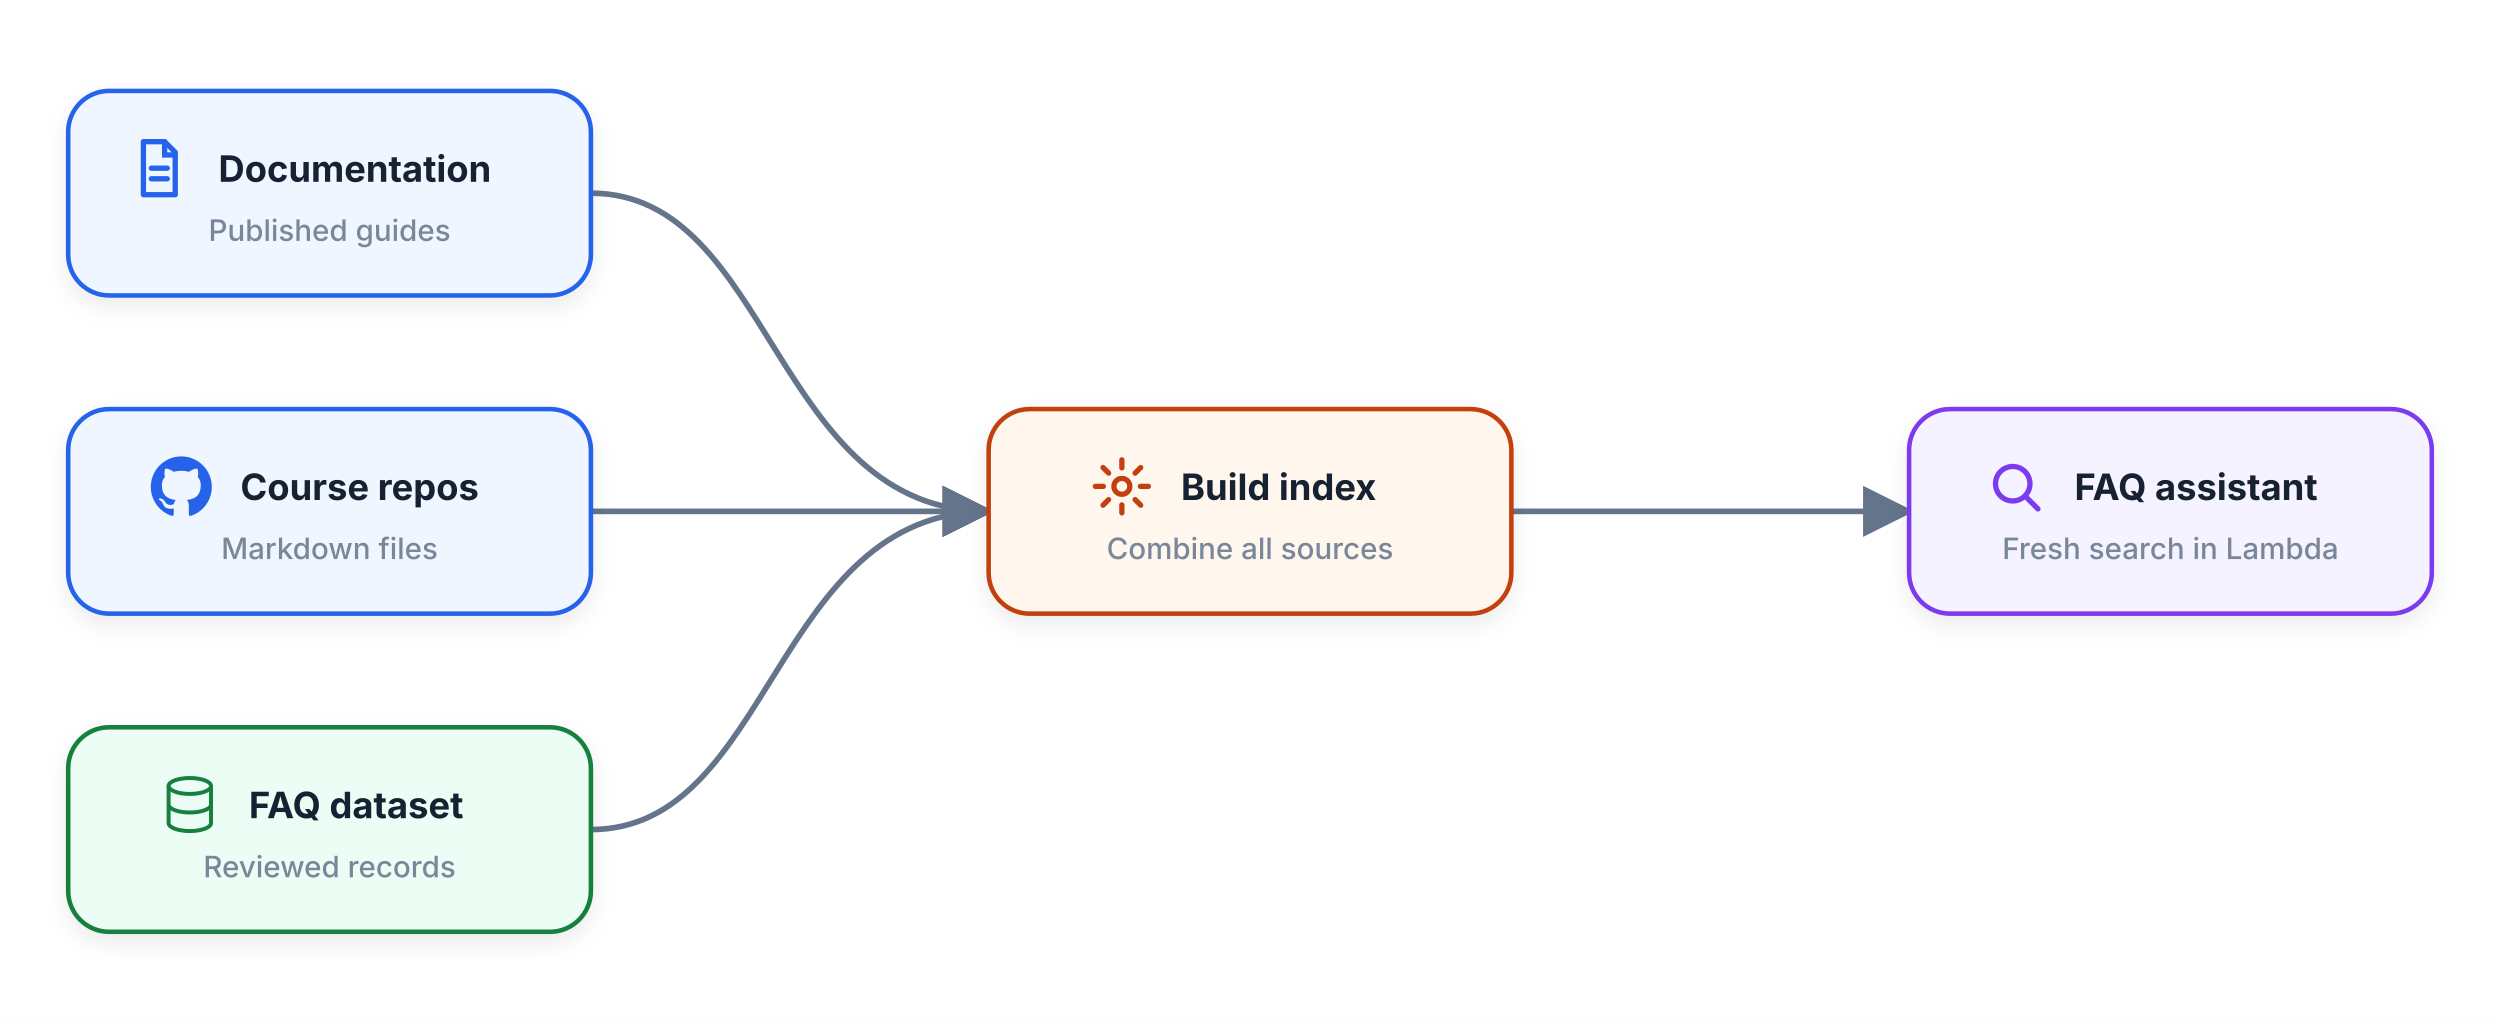
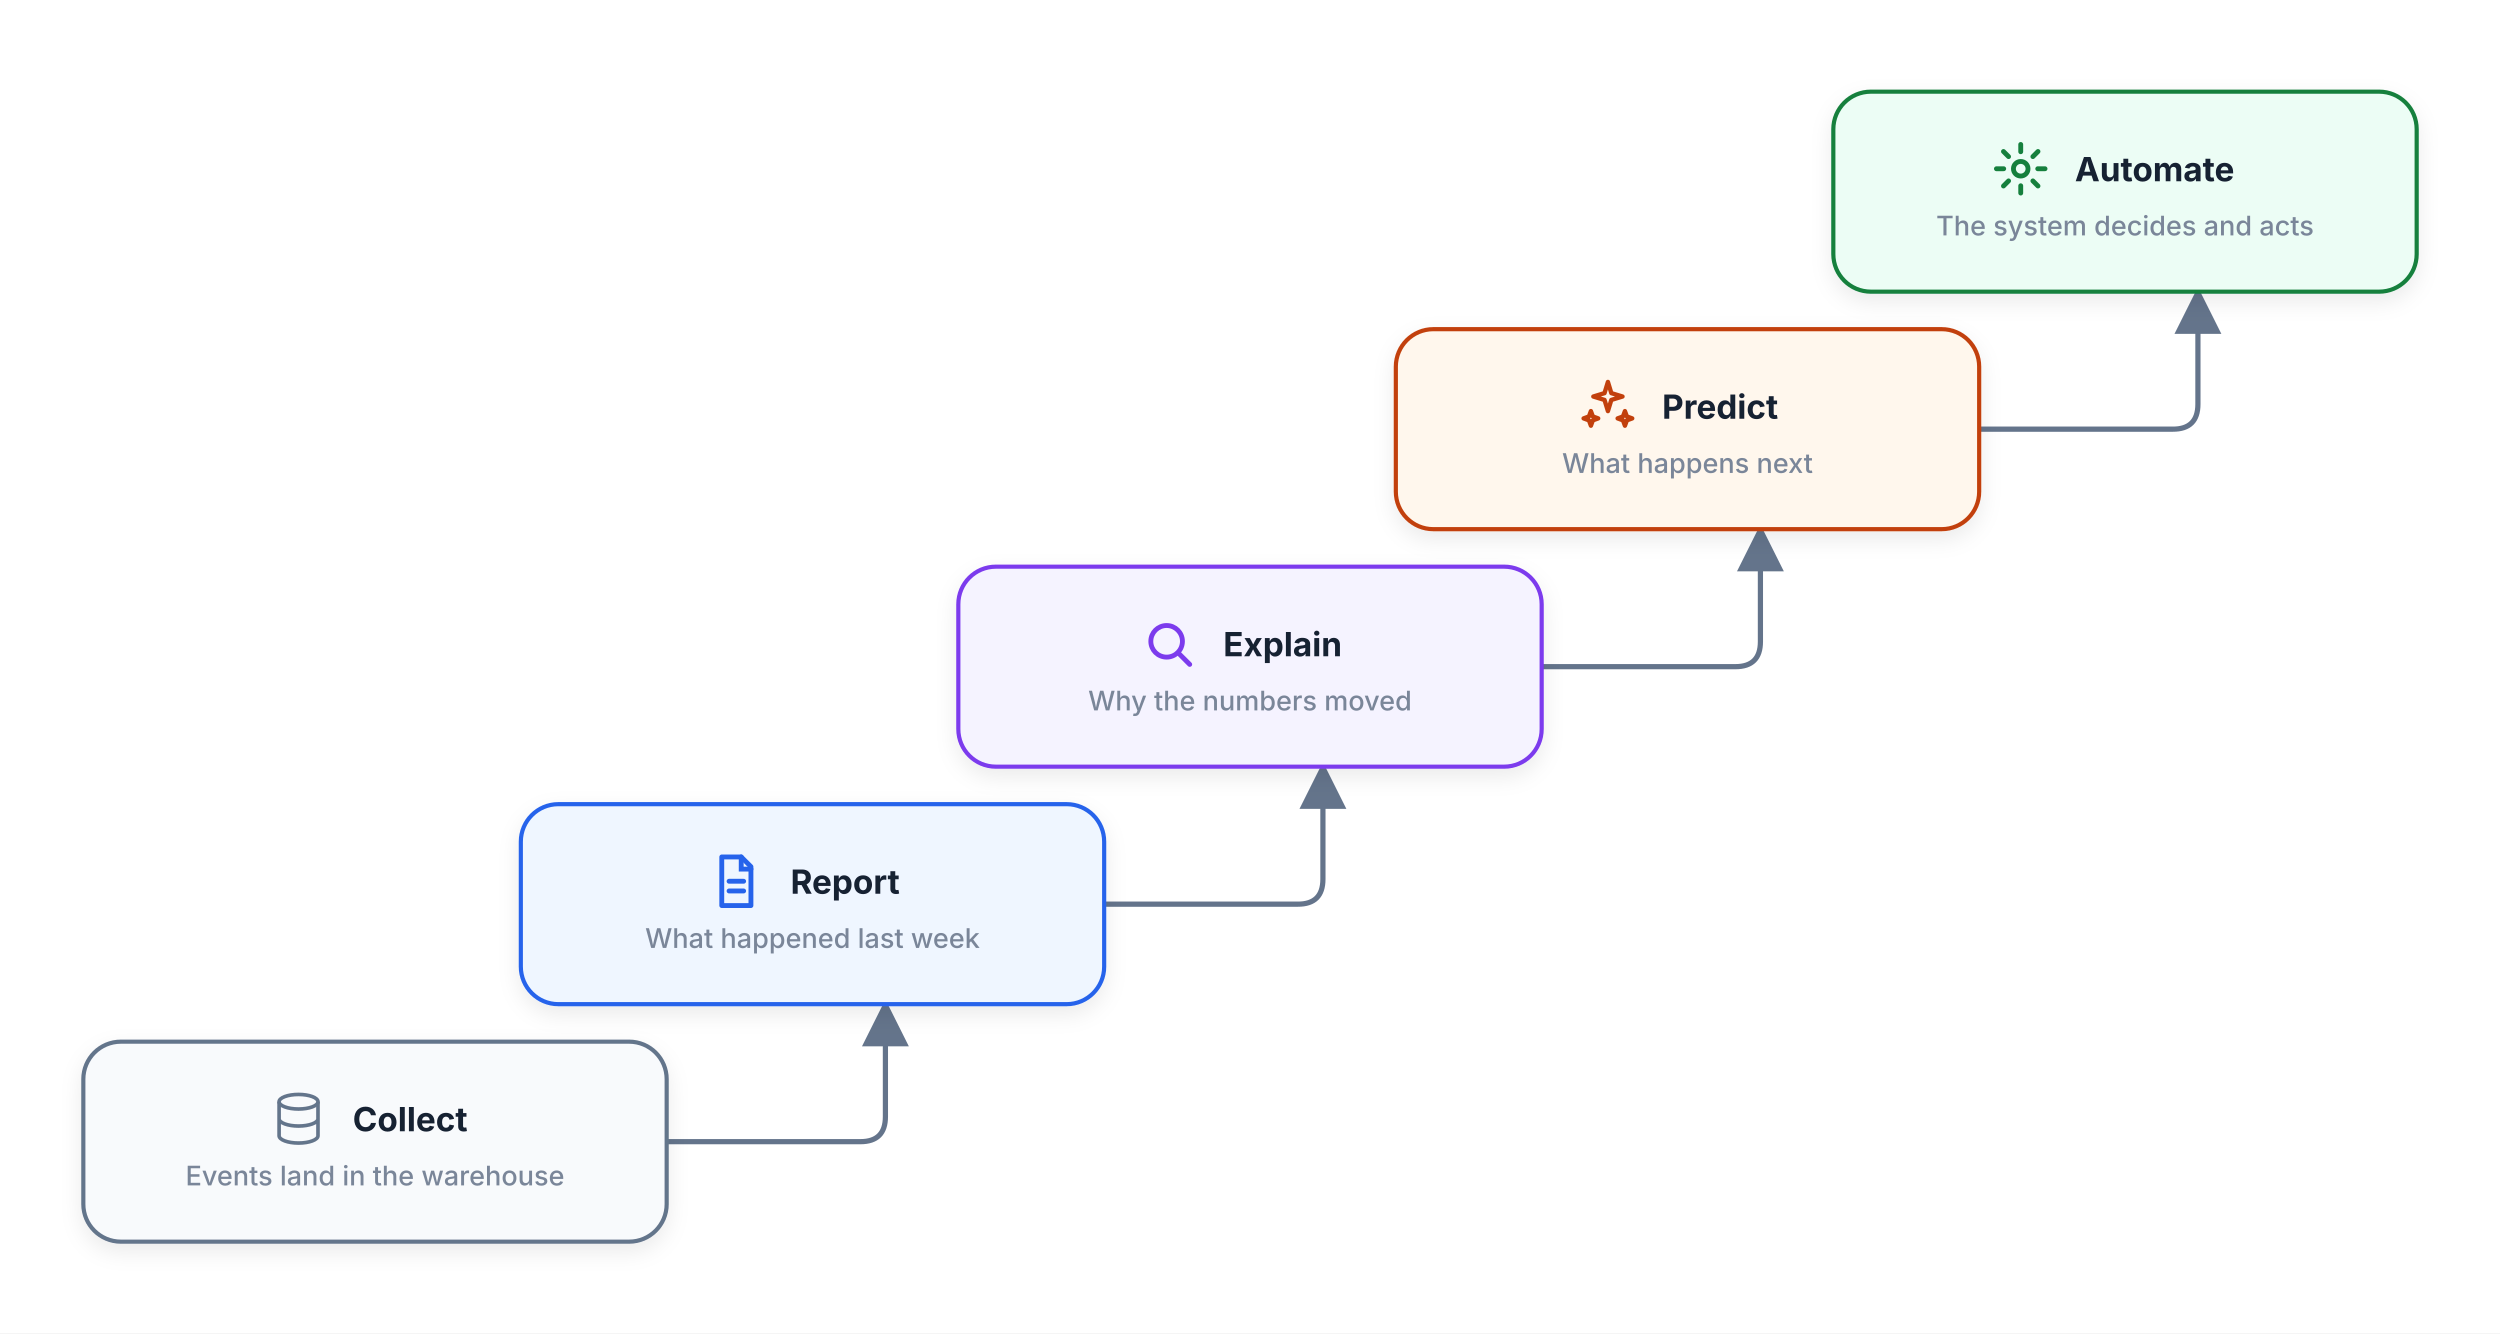
- <svg xmlns="http://www.w3.org/2000/svg" width="1100" height="450" viewBox="0 0 1100 450" role="img" aria-labelledby="title desc">
+ <svg xmlns="http://www.w3.org/2000/svg" width="1200" height="640" viewBox="0 0 1200 640" role="img" aria-labelledby="title desc">
  <defs>
    <filter id="shadow" x="-20%" y="-20%" width="140%" height="150%">
      <feDropShadow dx="0" dy="4" stdDeviation="5" flood-color="#0f172a" flood-opacity="0.08" />
    </filter>
    <marker id="arrow-purple" viewBox="0 0 10 10" refX="9" refY="5" markerWidth="9" markerHeight="9" orient="auto">
      <path d="M0 0 10 5 0 10Z" fill="#7c3aed" />
    </marker>
    <marker id="arrow-blue" viewBox="0 0 10 10" refX="9" refY="5" markerWidth="9" markerHeight="9" orient="auto">
      <path d="M0 0 10 5 0 10Z" fill="#2563eb" />
    </marker>
    <marker id="arrow-amber" viewBox="0 0 10 10" refX="9" refY="5" markerWidth="9" markerHeight="9" orient="auto">
      <path d="M0 0 10 5 0 10Z" fill="#c2410c" />
    </marker>
    <marker id="arrow-green" viewBox="0 0 10 10" refX="9" refY="5" markerWidth="9" markerHeight="9" orient="auto">
      <path d="M0 0 10 5 0 10Z" fill="#15803d" />
    </marker>
    <marker id="arrow-red" viewBox="0 0 10 10" refX="9" refY="5" markerWidth="9" markerHeight="9" orient="auto">
      <path d="M0 0 10 5 0 10Z" fill="#dc2626" />
    </marker>
    <marker id="arrow-gray" viewBox="0 0 10 10" refX="9" refY="5" markerWidth="9" markerHeight="9" orient="auto">
      <path d="M0 0 10 5 0 10Z" fill="#64748b" />
    </marker>
    <symbol id="icon-database" viewBox="0 0 24 24">
      <ellipse cx="12" cy="5" rx="8" ry="3" fill="none" stroke="currentColor" stroke-width="1.75" vector-effect="non-scaling-stroke" />
      <path d="M4 5v7c0 1.66 3.58 3 8 3s8-1.34 8-3V5M4 12v7c0 1.66 3.58 3 8 3s8-1.34 8-3v-7" fill="none" stroke="currentColor" stroke-width="1.75" vector-effect="non-scaling-stroke" />
    </symbol>
    <symbol id="icon-document" viewBox="0 0 24 24">
      <path d="M6 2h8l4 4v16H6Z" fill="none" stroke="currentColor" stroke-width="2" stroke-linejoin="round" />
      <path d="M14 2v5h4M9 12h6M9 16h6" fill="none" stroke="currentColor" stroke-width="2" stroke-linecap="round" />
    </symbol>
-     <symbol id="icon-github" viewBox="0 0 24 24">
-       <path fill="currentColor" d="M12 .7a11.5 11.5 0 0 0-3.64 22.41c.58.11.79-.25.79-.56v-2.23c-3.22.7-3.9-1.37-3.9-1.37-.53-1.34-1.29-1.7-1.29-1.7-1.05-.72.08-.71.08-.71 1.17.08 1.78 1.2 1.78 1.2 1.04 1.77 2.72 1.26 3.38.96.1-.75.4-1.26.74-1.55-2.57-.29-5.27-1.28-5.27-5.68 0-1.26.45-2.28 1.19-3.09-.12-.29-.52-1.46.11-3.05 0 0 .97-.31 3.16 1.18a10.9 10.9 0 0 1 5.76 0c2.2-1.49 3.16-1.18 3.16-1.18.63 1.59.23 2.76.11 3.05.74.81 1.19 1.83 1.19 3.09 0 4.42-2.71 5.38-5.29 5.67.42.36.79 1.06.79 2.14v3.27c0 .31.21.67.8.56A11.5 11.5 0 0 0 12 .7Z" />
-     </symbol>
    <symbol id="icon-search" viewBox="0 0 24 24">
      <circle cx="11" cy="11" r="6.5" fill="none" stroke="currentColor" stroke-width="2" />
      <path d="m16 16 4.5 4.5" fill="none" stroke="currentColor" stroke-width="2" stroke-linecap="round" />
    </symbol>
    <symbol id="icon-settings" viewBox="0 0 24 24">
      <circle cx="12" cy="12" r="3" fill="none" stroke="currentColor" stroke-width="2" />
      <path d="M12 2v3M12 19v3M2 12h3M19 12h3M4.9 4.9 7 7M17 17l2.1 2.1M19.1 4.9 17 7M7 17l-2.1 2.1" fill="none" stroke="currentColor" stroke-width="2" stroke-linecap="round" />
+     </symbol>
+     <symbol id="icon-sparkles" viewBox="0 0 24 24">
+       <path d="m12 2 1.4 4.6L18 8l-4.6 1.4L12 14l-1.4-4.6L6 8l4.6-1.4ZM19 14l.8 2.2L22 17l-2.2.8L19 20l-.8-2.2L16 17l2.2-.8ZM5 14l.8 2.2L8 17l-2.2.8L5 20l-.8-2.2L2 17l2.2-.8Z" fill="none" stroke="currentColor" stroke-width="1.8" stroke-linejoin="round" />
    </symbol>
    <style>
      text { font-family: system-ui, -apple-system, BlinkMacSystemFont, "Segoe UI", sans-serif; fill: #172033; }
      .node rect { stroke-width: 2; }
      .node-title { font-size: 16px; font-weight: 750; text-anchor: middle; }
      .node-title.icon-copy { text-anchor: start; }
      .node-subtitle { font-size: 13px; font-weight: 500; fill: #7a8699; text-anchor: middle; }
      .eyebrow { font-size: 12px; font-weight: 750; letter-spacing: 1px; fill: #64748b; text-anchor: middle; }
      .mention-icon { font-size: 27px; font-weight: 750; text-anchor: middle; }
      .standalone-mention { font-size: 52px; font-weight: 750; text-anchor: middle; }
      .icon-node-title { font-size: 16px; font-weight: 750; text-anchor: middle; }
      .edge { fill: none; stroke-width: 2.5; stroke-linecap: round; stroke-linejoin: round; }
      .edge-label rect { stroke-width: 2; }
      .edge-label text { font-size: 14px; font-weight: 750; text-anchor: middle; dominant-baseline: central; }
      .divider { stroke: #cbd5e1; stroke-width: 2; stroke-dasharray: 6 8; stroke-linecap: round; }
      .center-annotation { fill: #f1f5f9; stroke: none; }
      .center-title { font-weight: 800; letter-spacing: 0.08em; fill: #334155; text-anchor: middle; }
      .center-detail { font-weight: 600; fill: #64748b; text-anchor: middle; }
    </style>
  </defs>
-   <rect width="1100" height="450" fill="#ffffff" />
-   <path class="edge" d="M260 85C340 85 340 225 435 225" stroke="#64748b" marker-end="url(#arrow-gray)" />
-   <path class="edge" d="M260 225L435 225" stroke="#64748b" marker-end="url(#arrow-gray)" />
-   <path class="edge" d="M260 365C340 365 340 225 435 225" stroke="#64748b" marker-end="url(#arrow-gray)" />
-   <path class="edge" d="M665 225L840 225" stroke="#64748b" marker-end="url(#arrow-gray)" />
-   <g class="node node-blue" transform="translate(30 40)" filter="url(#shadow)">
-     <rect width="230" height="90" rx="18" fill="#eff6ff" stroke="#2563eb" />
-     <use href="#icon-document" x="26.1" y="20" width="28" height="28" color="#2563eb" />
-     <text class="node-title icon-copy" x="66.1" y="40">Documentation</text>
-     <text class="node-subtitle" x="115" y="66">Published guides</text>
+   <rect width="1200" height="640" fill="#ffffff" />
+   <path class="edge" d="M320 548H413Q425 548 425 536V482" stroke="#64748b" marker-end="url(#arrow-gray)" />
+   <path class="edge" d="M530 434H623Q635 434 635 422V368" stroke="#64748b" marker-end="url(#arrow-gray)" />
+   <path class="edge" d="M740 320H833Q845 320 845 308V254" stroke="#64748b" marker-end="url(#arrow-gray)" />
+   <path class="edge" d="M950 206H1043Q1055 206 1055 194V140" stroke="#64748b" marker-end="url(#arrow-gray)" />
+   <g class="node node-gray" transform="translate(40 500)" filter="url(#shadow)">
+     <rect width="280" height="96" rx="18" fill="#f8fafc" stroke="#64748b" />
+     <use href="#icon-database" x="89.3" y="23" width="28" height="28" color="#64748b" />
+     <text class="node-title icon-copy" x="129.3" y="43">Collect</text>
+     <text class="node-subtitle" x="140" y="69">Events land in the warehouse</text>
  </g>
-   <g class="node node-blue" transform="translate(30 180)" filter="url(#shadow)">
-     <rect width="230" height="90" rx="18" fill="#eff6ff" stroke="#2563eb" />
-     <use href="#icon-github" x="35.77" y="20" width="28" height="28" color="#2563eb" />
-     <text class="node-title icon-copy" x="75.77" y="40">Course repos</text>
-     <text class="node-subtitle" x="115" y="66">Markdown files</text>
+   <g class="node node-blue" transform="translate(250 386)" filter="url(#shadow)">
+     <rect width="280" height="96" rx="18" fill="#eff6ff" stroke="#2563eb" />
+     <use href="#icon-document" x="89.45" y="23" width="28" height="28" color="#2563eb" />
+     <text class="node-title icon-copy" x="129.45" y="43">Report</text>
+     <text class="node-subtitle" x="140" y="69">What happened last week</text>
  </g>
-   <g class="node node-green" transform="translate(30 320)" filter="url(#shadow)">
-     <rect width="230" height="90" rx="18" fill="#ecfdf5" stroke="#15803d" />
-     <use href="#icon-database" x="39.52" y="20" width="28" height="28" color="#15803d" />
-     <text class="node-title icon-copy" x="79.52" y="40">FAQ dataset</text>
-     <text class="node-subtitle" x="115" y="66">Reviewed records</text>
+   <g class="node node-purple" transform="translate(460 272)" filter="url(#shadow)">
+     <rect width="280" height="96" rx="18" fill="#f5f3ff" stroke="#7c3aed" />
+     <use href="#icon-search" x="87.15" y="23" width="28" height="28" color="#7c3aed" />
+     <text class="node-title icon-copy" x="127.15" y="43">Explain</text>
+     <text class="node-subtitle" x="140" y="69">Why the numbers moved</text>
  </g>
-   <g class="node node-amber" transform="translate(435 180)" filter="url(#shadow)">
-     <rect width="230" height="90" rx="18" fill="#fff7ed" stroke="#c2410c" />
-     <use href="#icon-settings" x="44.62" y="20" width="28" height="28" color="#c2410c" />
-     <text class="node-title icon-copy" x="84.62" y="40">Build index</text>
-     <text class="node-subtitle" x="115" y="66">Combine all sources</text>
+   <g class="node node-amber" transform="translate(670 158)" filter="url(#shadow)">
+     <rect width="280" height="96" rx="18" fill="#fff7ed" stroke="#c2410c" />
+     <use href="#icon-sparkles" x="87.8" y="23" width="28" height="28" color="#c2410c" />
+     <text class="node-title icon-copy" x="127.8" y="43">Predict</text>
+     <text class="node-subtitle" x="140" y="69">What happens next</text>
  </g>
-   <g class="node node-purple" transform="translate(840 180)" filter="url(#shadow)">
-     <rect width="230" height="90" rx="18" fill="#f5f3ff" stroke="#7c3aed" />
-     <use href="#icon-search" x="32.77" y="20" width="28" height="28" color="#7c3aed" />
-     <text class="node-title icon-copy" x="72.77" y="40">FAQ assistant</text>
-     <text class="node-subtitle" x="115" y="66">Fresh search in Lambda</text>
+   <g class="node node-green" transform="translate(880 44)" filter="url(#shadow)">
+     <rect width="280" height="96" rx="18" fill="#ecfdf5" stroke="#15803d" />
+     <use href="#icon-settings" x="75.95" y="23" width="28" height="28" color="#15803d" />
+     <text class="node-title icon-copy" x="115.95" y="43">Automate</text>
+     <text class="node-subtitle" x="140" y="69">The system decides and acts</text>
  </g>
</svg>
